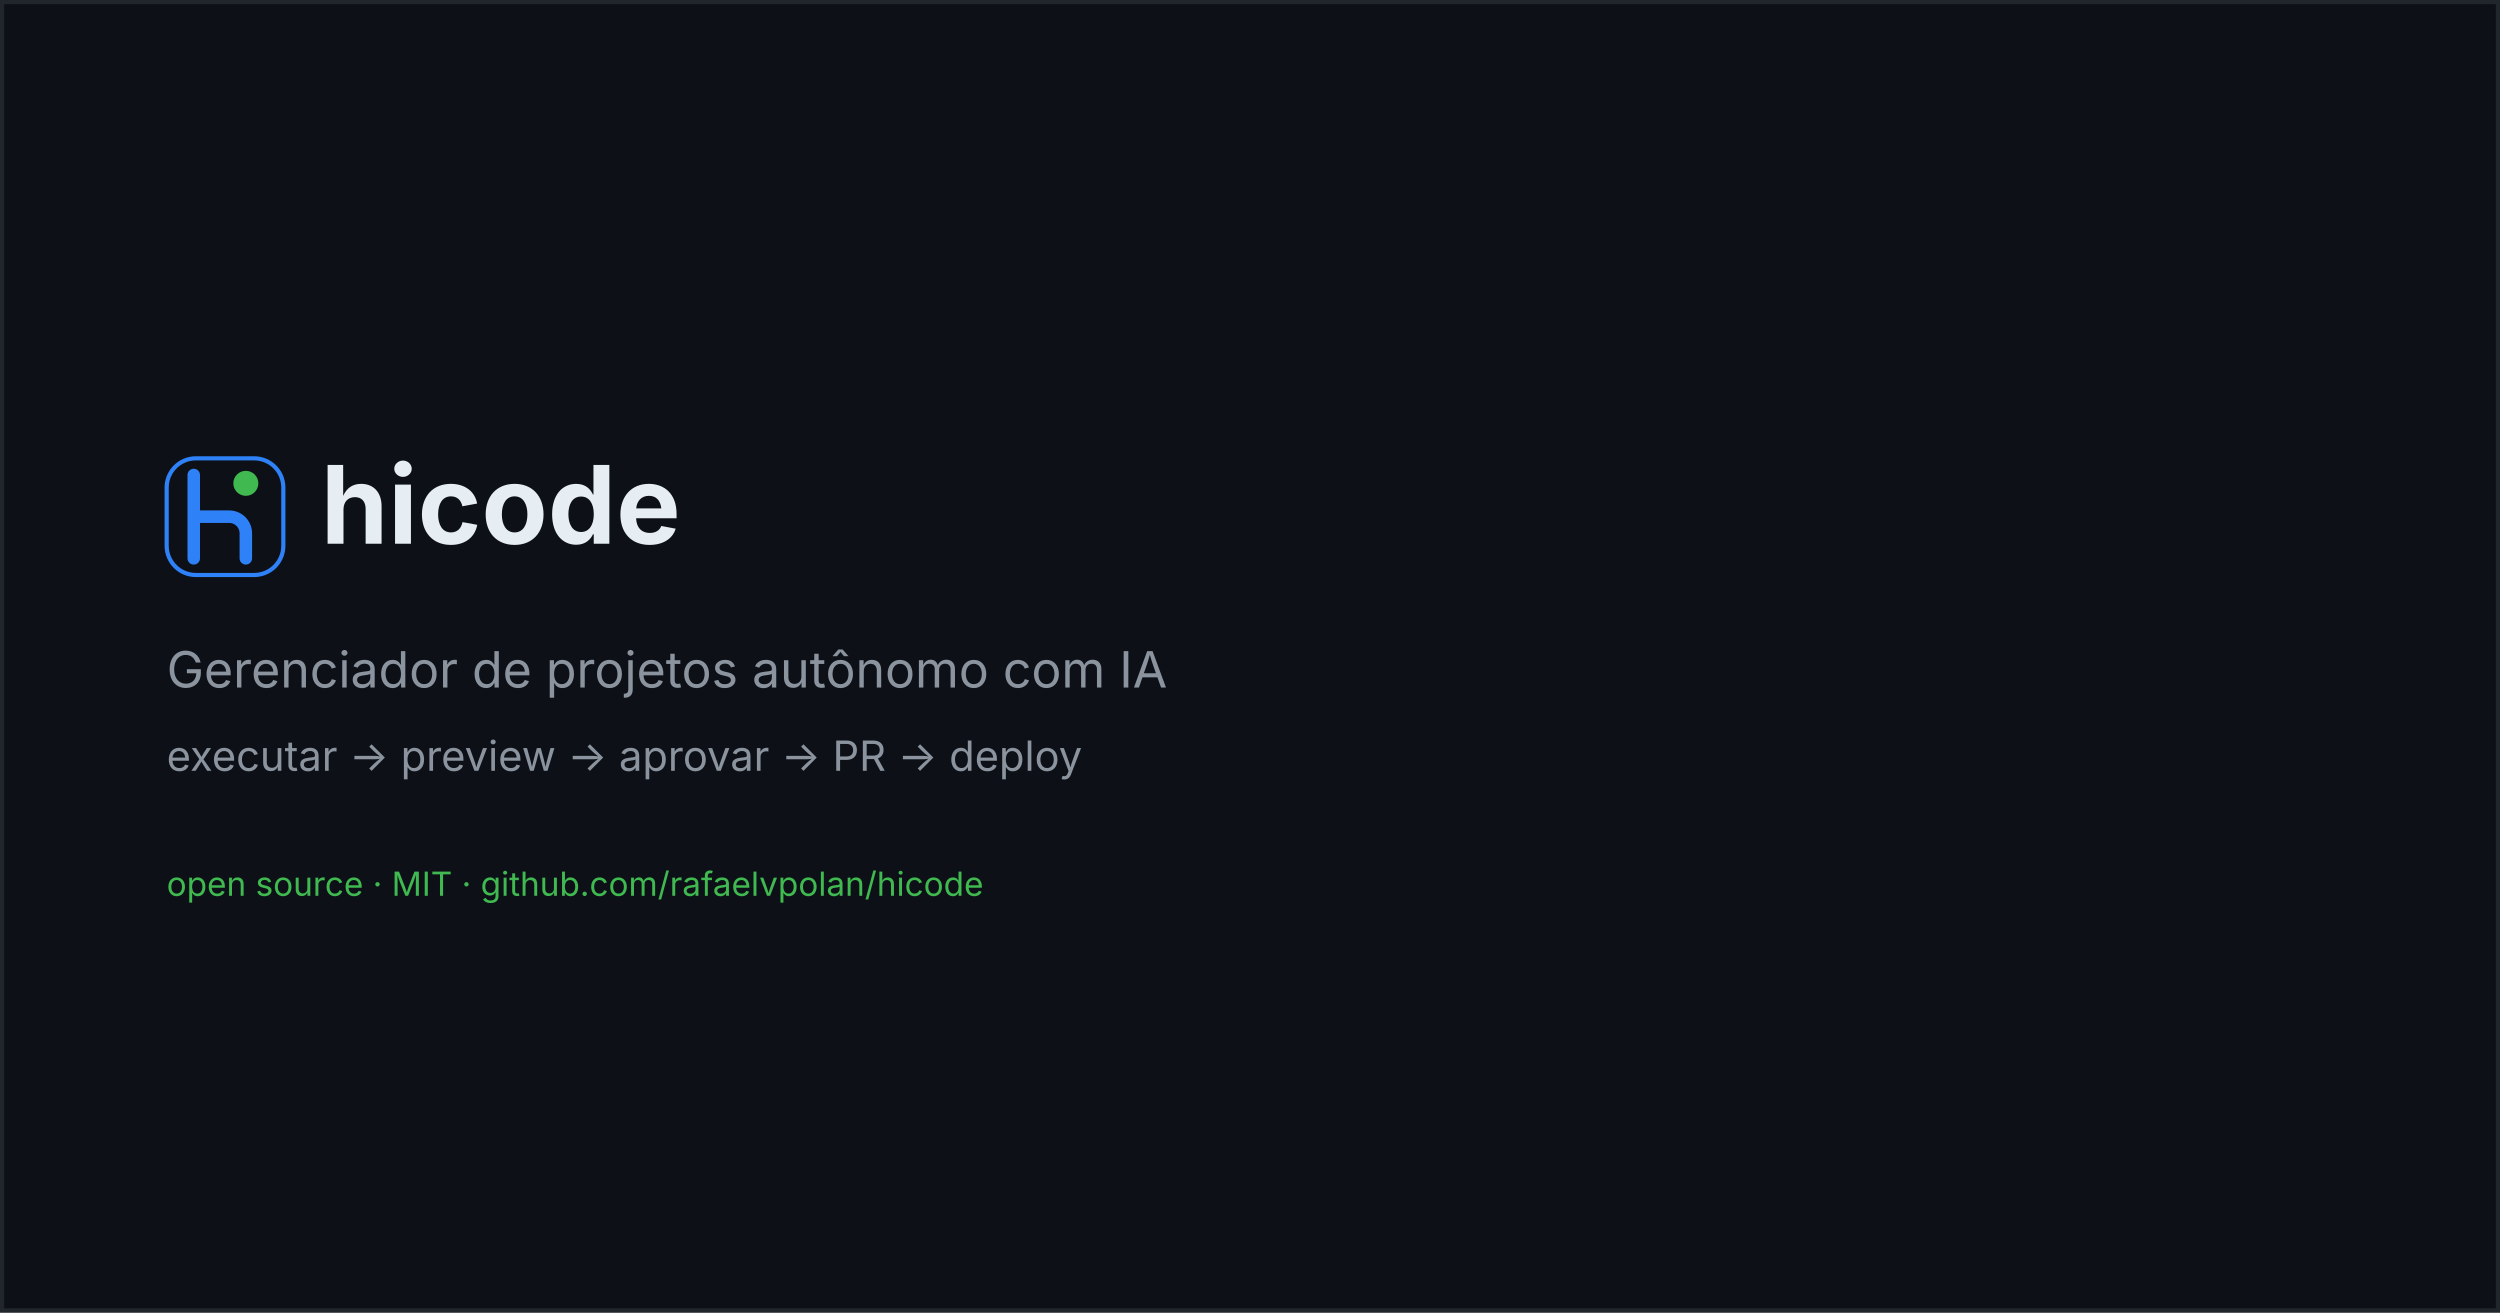
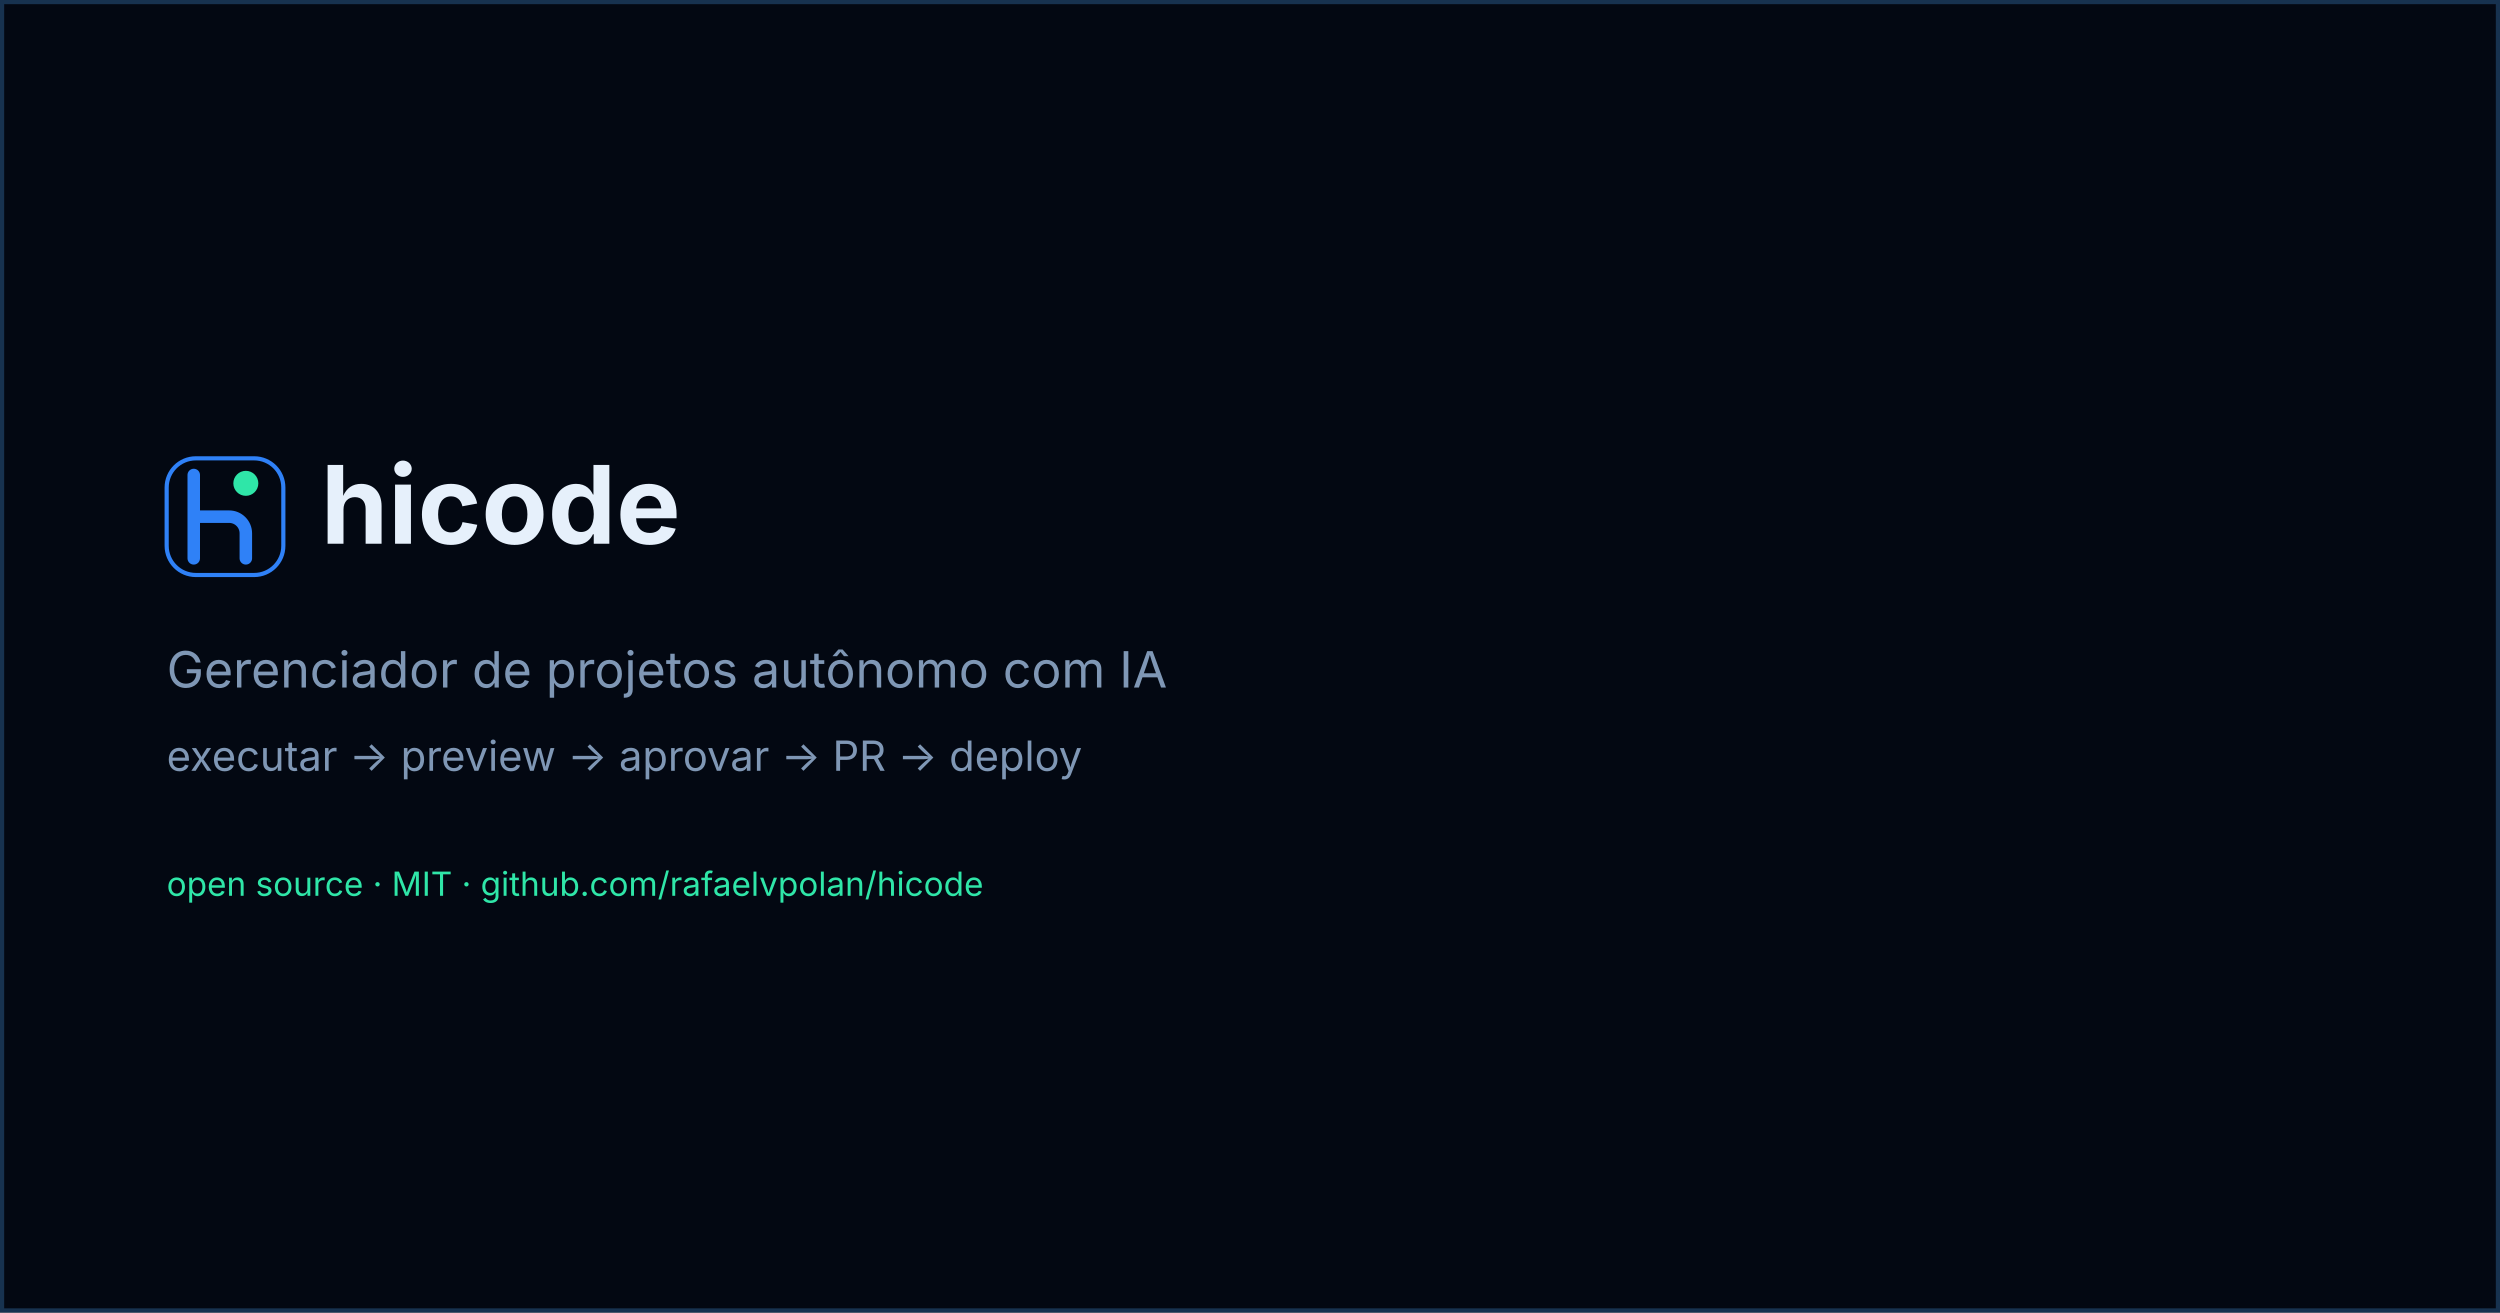
<svg xmlns="http://www.w3.org/2000/svg" width="1200" height="630" viewBox="0 0 1200 630">
-   <rect width="1200" height="630" fill="#0d1117" />
-   <rect x="1" y="1" width="1198" height="628" rx="0" fill="none" stroke="#21262d" stroke-width="2" />
-   <rect x="80" y="220" width="56" height="56" rx="14" fill="#0d1117" stroke="#2f81f7" stroke-width="2" />
+   <rect width="1200" height="630" fill="#030812" />
+   <rect x="1" y="1" width="1198" height="628" rx="0" fill="none" stroke="#17324f" stroke-width="2" />
+   <rect x="80" y="220" width="56" height="56" rx="14" fill="#030812" stroke="#2f81f7" stroke-width="2" />
  <path d="M93 228v40M93 248h17a8 8 0 0 1 8 8v12" fill="none" stroke="#2f81f7" stroke-width="6" stroke-linecap="round" stroke-linejoin="round" />
-   <circle cx="118" cy="232" r="6" fill="#3fb950" />
-   <text x="154" y="261" font-family="system-ui,-apple-system,sans-serif" font-size="52" font-weight="700" fill="#e6edf3">hicode</text>
-   <text x="80" y="330" font-family="system-ui,-apple-system,sans-serif" font-size="24" fill="#8b949e">Gerenciador de projetos autônomo com IA</text>
-   <text x="80" y="370" font-family="system-ui,-apple-system,sans-serif" font-size="20" fill="#8b949e">executar → preview → aprovar → PR → deploy</text>
-   <text x="80" y="430" font-family="system-ui,-apple-system,sans-serif" font-size="16" fill="#3fb950">open source · MIT · github.com/rafaelvpolan/hicode</text>
+   <circle cx="118" cy="232" r="6" fill="#2fe6a8" />
+   <text x="154" y="261" font-family="system-ui,-apple-system,sans-serif" font-size="52" font-weight="700" fill="#e6f0fb">hicode</text>
+   <text x="80" y="330" font-family="system-ui,-apple-system,sans-serif" font-size="24" fill="#7f97b5">Gerenciador de projetos autônomo com IA</text>
+   <text x="80" y="370" font-family="system-ui,-apple-system,sans-serif" font-size="20" fill="#7f97b5">executar → preview → aprovar → PR → deploy</text>
+   <text x="80" y="430" font-family="system-ui,-apple-system,sans-serif" font-size="16" fill="#2fe6a8">open source · MIT · github.com/rafaelvpolan/hicode</text>
</svg>
